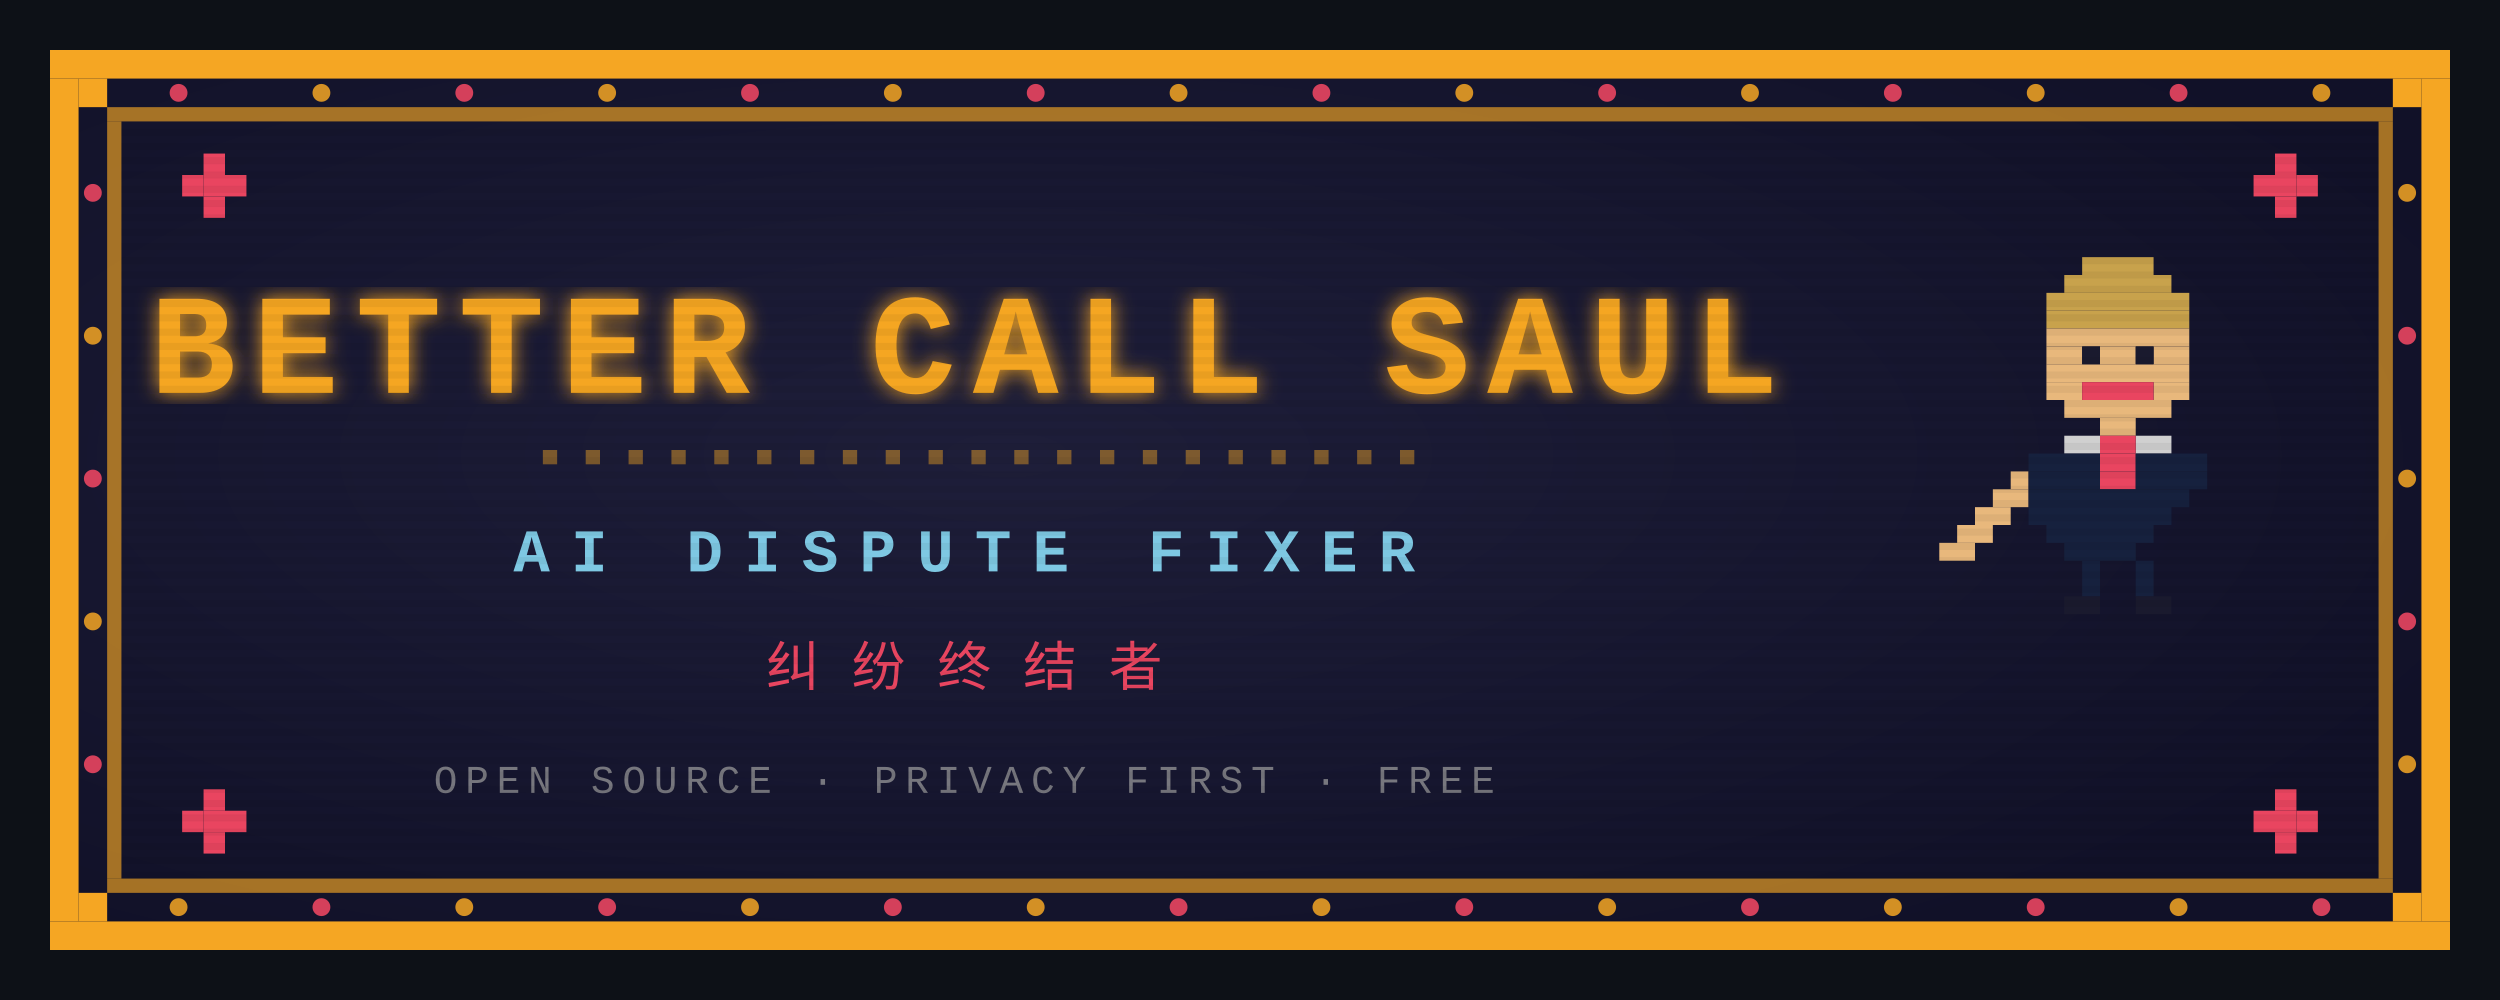
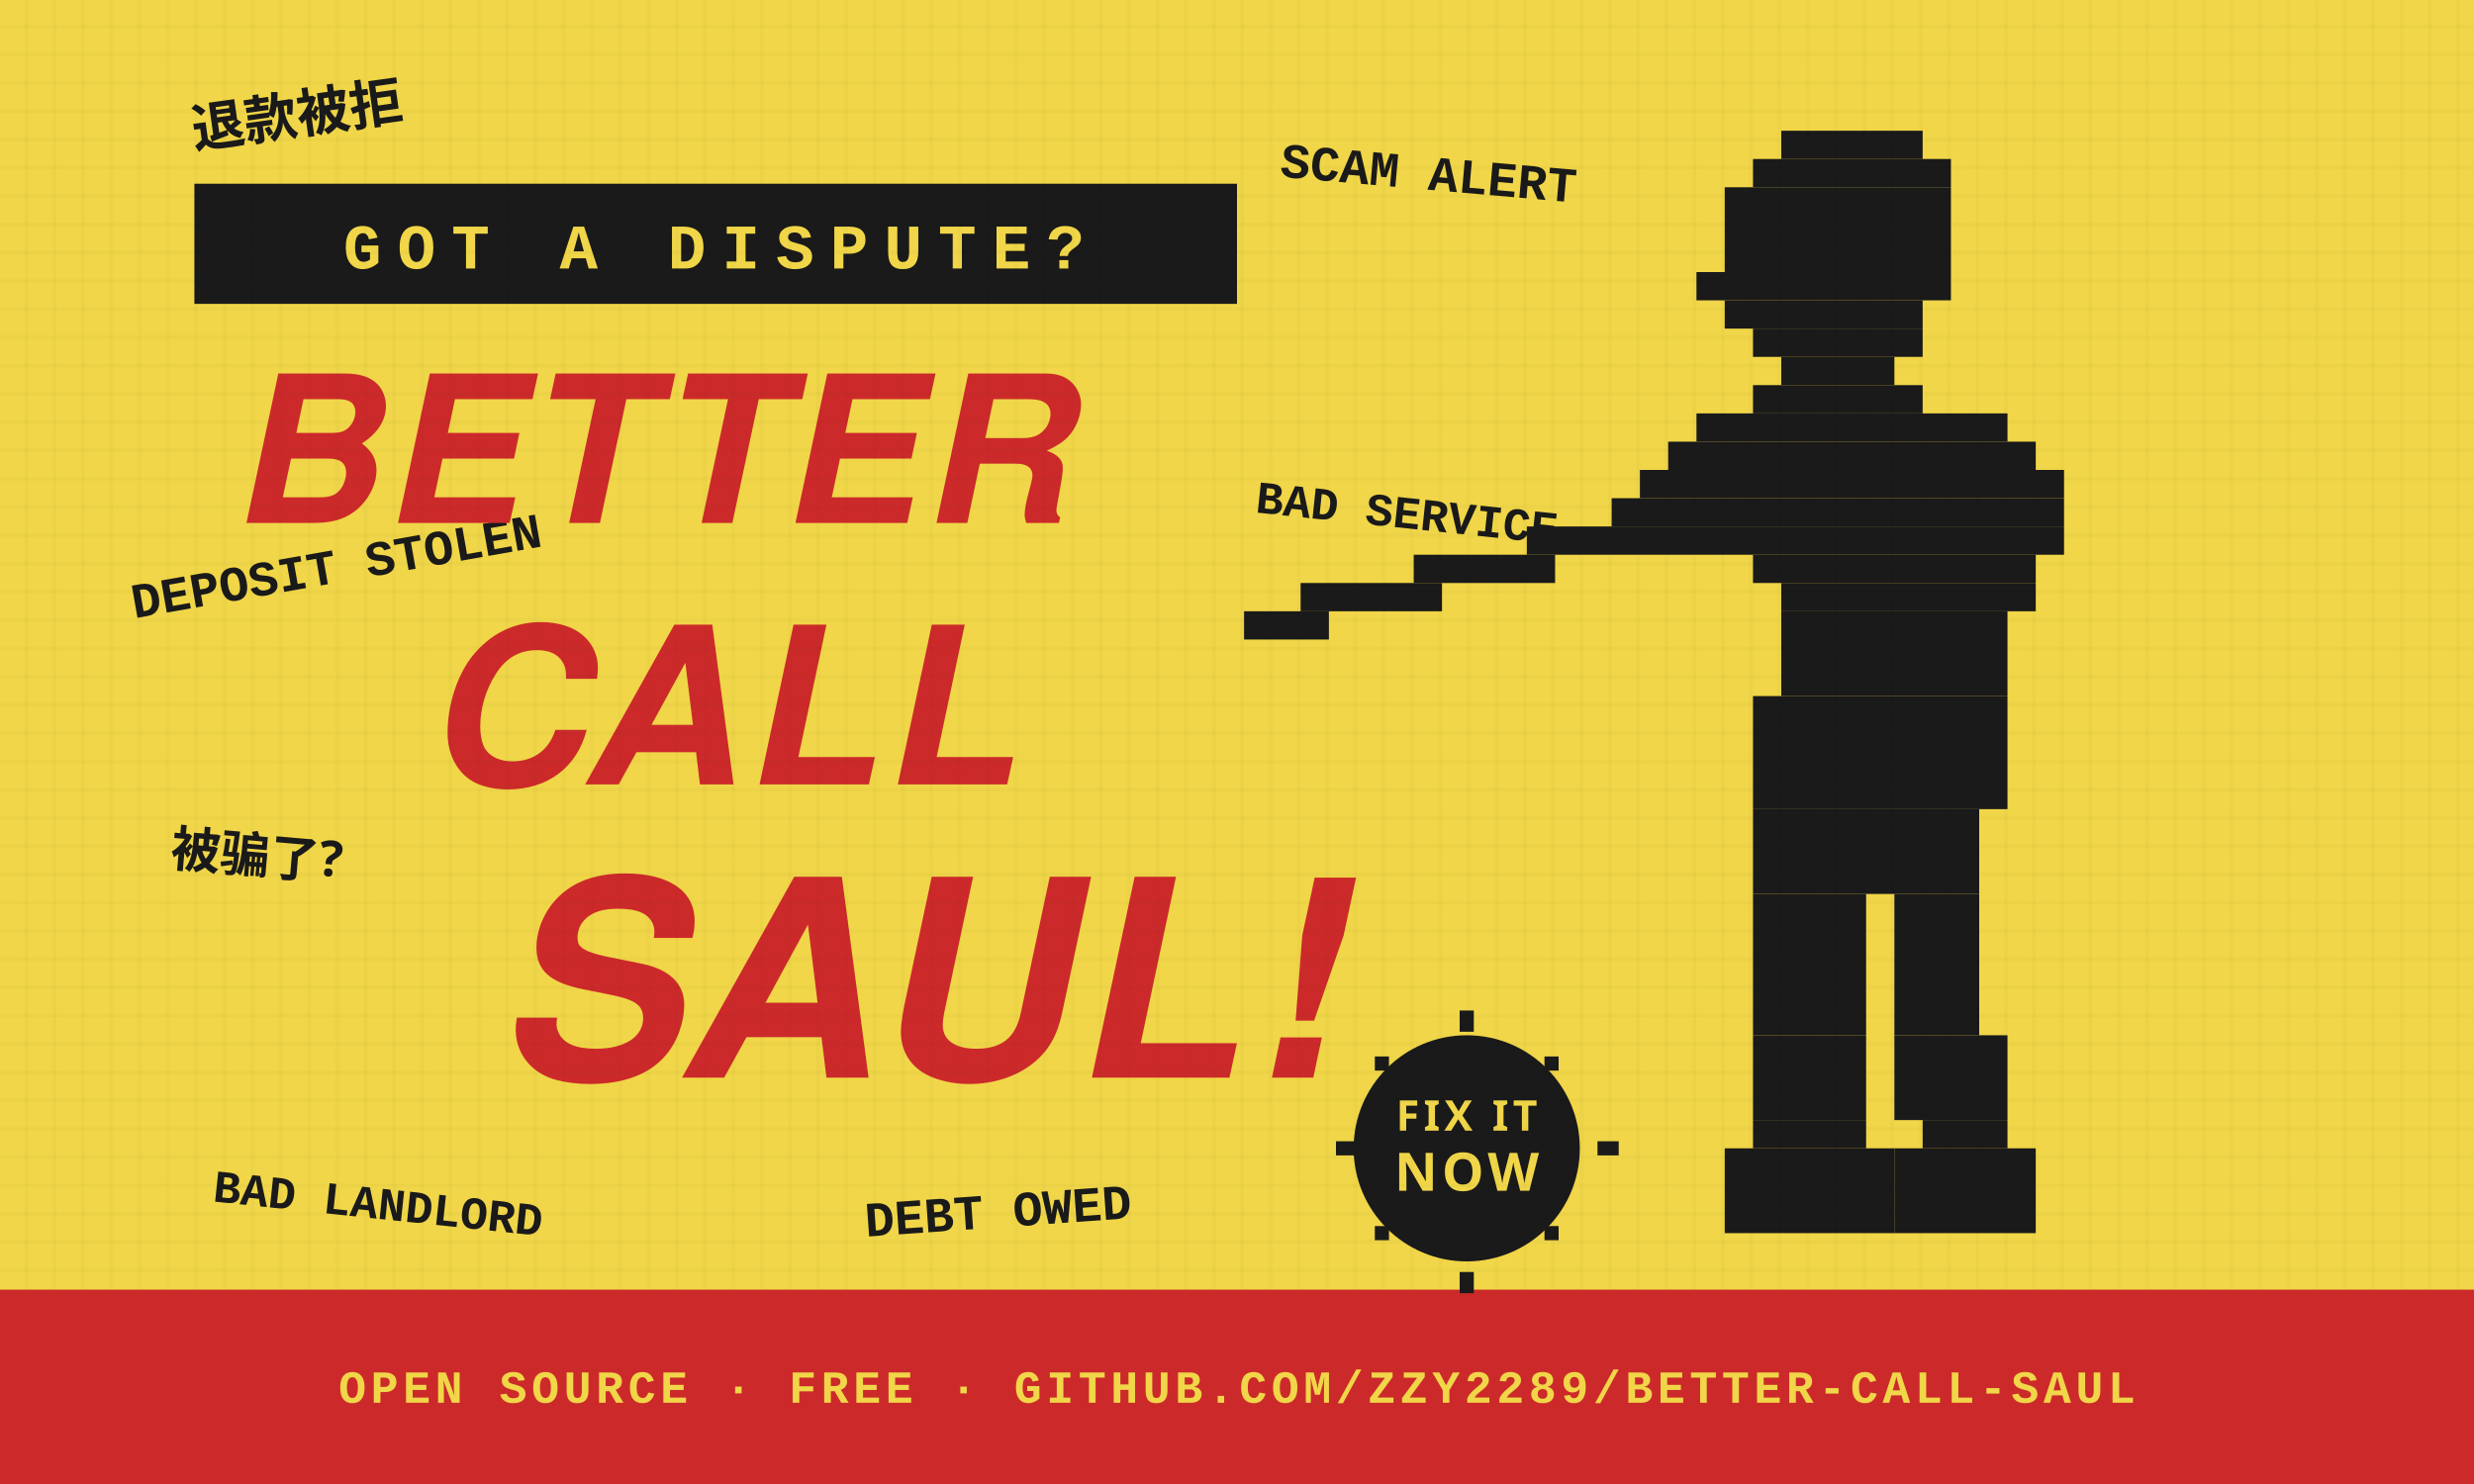
- <svg xmlns="http://www.w3.org/2000/svg" width="700" height="280" viewBox="0 0 700 280">
+ <svg xmlns="http://www.w3.org/2000/svg" width="700" height="420" viewBox="0 0 700 420">
  <defs>
-     <radialGradient id="bkgd" cx="40%" cy="45%" r="65%">
-       <stop offset="0%" stop-color="#1e1e3a" />
-       <stop offset="100%" stop-color="#111128" />
-     </radialGradient>
-     <filter id="glow">
-       <feGaussianBlur stdDeviation="3" result="b" />
-       <feMerge>
-         <feMergeNode in="b" />
-         <feMergeNode in="SourceGraphic" />
-       </feMerge>
-     </filter>
-     <pattern id="scan" width="700" height="4" patternUnits="userSpaceOnUse">
-       <rect width="700" height="2" fill="rgba(0,0,0,0.08)" />
+     <pattern id="px" width="8" height="8" patternUnits="userSpaceOnUse">
+       <rect width="8" height="1" y="7" fill="rgba(0,0,0,0.02)" />
+       <rect width="1" height="8" x="7" fill="rgba(0,0,0,0.02)" />
    </pattern>
  </defs>
-   <rect width="700" height="280" fill="#0d1117" />
-   <rect x="14" y="14" width="672" height="252" fill="url(#bkgd)" />
-   <rect x="14" y="14" width="672" height="8" fill="#f5a623" />
-   <rect x="14" y="258" width="672" height="8" fill="#f5a623" />
-   <rect x="14" y="22" width="8" height="236" fill="#f5a623" />
-   <rect x="678" y="22" width="8" height="236" fill="#f5a623" />
-   <rect x="30" y="30" width="640" height="4" fill="#f5a623" opacity="0.65" />
-   <rect x="30" y="246" width="640" height="4" fill="#f5a623" opacity="0.65" />
-   <rect x="30" y="34" width="4" height="212" fill="#f5a623" opacity="0.65" />
-   <rect x="666" y="34" width="4" height="212" fill="#f5a623" opacity="0.65" />
-   <rect x="22" y="22" width="8" height="8" fill="#f5a623" />
-   <rect x="670" y="22" width="8" height="8" fill="#f5a623" />
-   <rect x="22" y="250" width="8" height="8" fill="#f5a623" />
-   <rect x="670" y="250" width="8" height="8" fill="#f5a623" />
-   <circle cx="50" cy="26" r="2.5" fill="#e94560" opacity="0.9" />
-   <circle cx="90" cy="26" r="2.5" fill="#f5a623" opacity="0.85" />
-   <circle cx="130" cy="26" r="2.5" fill="#e94560" opacity="0.9" />
-   <circle cx="170" cy="26" r="2.5" fill="#f5a623" opacity="0.85" />
-   <circle cx="210" cy="26" r="2.5" fill="#e94560" opacity="0.9" />
-   <circle cx="250" cy="26" r="2.5" fill="#f5a623" opacity="0.85" />
-   <circle cx="290" cy="26" r="2.5" fill="#e94560" opacity="0.9" />
-   <circle cx="330" cy="26" r="2.5" fill="#f5a623" opacity="0.85" />
-   <circle cx="370" cy="26" r="2.5" fill="#e94560" opacity="0.9" />
-   <circle cx="410" cy="26" r="2.5" fill="#f5a623" opacity="0.85" />
-   <circle cx="450" cy="26" r="2.5" fill="#e94560" opacity="0.9" />
-   <circle cx="490" cy="26" r="2.5" fill="#f5a623" opacity="0.85" />
-   <circle cx="530" cy="26" r="2.5" fill="#e94560" opacity="0.9" />
-   <circle cx="570" cy="26" r="2.5" fill="#f5a623" opacity="0.85" />
-   <circle cx="610" cy="26" r="2.5" fill="#e94560" opacity="0.9" />
-   <circle cx="650" cy="26" r="2.5" fill="#f5a623" opacity="0.85" />
-   <circle cx="50" cy="254" r="2.5" fill="#f5a623" opacity="0.85" />
-   <circle cx="90" cy="254" r="2.5" fill="#e94560" opacity="0.9" />
-   <circle cx="130" cy="254" r="2.5" fill="#f5a623" opacity="0.85" />
-   <circle cx="170" cy="254" r="2.5" fill="#e94560" opacity="0.9" />
-   <circle cx="210" cy="254" r="2.5" fill="#f5a623" opacity="0.85" />
-   <circle cx="250" cy="254" r="2.5" fill="#e94560" opacity="0.9" />
-   <circle cx="290" cy="254" r="2.5" fill="#f5a623" opacity="0.85" />
-   <circle cx="330" cy="254" r="2.5" fill="#e94560" opacity="0.9" />
-   <circle cx="370" cy="254" r="2.5" fill="#f5a623" opacity="0.85" />
-   <circle cx="410" cy="254" r="2.5" fill="#e94560" opacity="0.9" />
-   <circle cx="450" cy="254" r="2.5" fill="#f5a623" opacity="0.85" />
-   <circle cx="490" cy="254" r="2.5" fill="#e94560" opacity="0.9" />
-   <circle cx="530" cy="254" r="2.5" fill="#f5a623" opacity="0.85" />
-   <circle cx="570" cy="254" r="2.5" fill="#e94560" opacity="0.9" />
-   <circle cx="610" cy="254" r="2.5" fill="#f5a623" opacity="0.85" />
-   <circle cx="650" cy="254" r="2.5" fill="#e94560" opacity="0.9" />
-   <circle cx="26" cy="54" r="2.5" fill="#e94560" opacity="0.9" />
-   <circle cx="26" cy="94" r="2.5" fill="#f5a623" opacity="0.85" />
-   <circle cx="26" cy="134" r="2.5" fill="#e94560" opacity="0.9" />
-   <circle cx="26" cy="174" r="2.5" fill="#f5a623" opacity="0.85" />
-   <circle cx="26" cy="214" r="2.5" fill="#e94560" opacity="0.9" />
-   <circle cx="674" cy="54" r="2.5" fill="#f5a623" opacity="0.85" />
-   <circle cx="674" cy="94" r="2.5" fill="#e94560" opacity="0.9" />
-   <circle cx="674" cy="134" r="2.5" fill="#f5a623" opacity="0.85" />
-   <circle cx="674" cy="174" r="2.5" fill="#e94560" opacity="0.9" />
-   <circle cx="674" cy="214" r="2.5" fill="#f5a623" opacity="0.85" />
-   <g fill="#e94560">
-     <rect x="57" y="43" width="6" height="6" />
-     <rect x="51" y="49" width="6" height="6" />
-     <rect x="57" y="49" width="6" height="6" />
-     <rect x="63" y="49" width="6" height="6" />
-     <rect x="57" y="55" width="6" height="6" />
+   <rect width="700" height="420" fill="#f0d648" />
+   <rect y="365" width="700" height="55" fill="#cc2a2a" />
+   <text x="350" y="397" text-anchor="middle" font-family="'Courier New',Consolas,monospace" font-weight="700" font-size="13" letter-spacing="0.1em" fill="#f0d648">OPEN SOURCE · FREE · GITHUB.COM/ZZY2289/BETTER-CALL-SAUL</text>
+   <rect x="55" y="52" width="295" height="34" fill="#1a1a1a" />
+   <text x="202" y="76" text-anchor="middle" font-family="'Courier New',Consolas,monospace" font-weight="700" font-size="18" letter-spacing="0.25em" fill="#f0d648">GOT A DISPUTE?</text>
+   <text x="55" y="42" font-family="'PingFang SC','Microsoft YaHei','Noto Sans SC',sans-serif" font-weight="900" font-size="15" fill="#1a1a1a" transform="rotate(-8,55,42)">退款被拒</text>
+   <text x="362" y="50" font-family="'Courier New',monospace" font-weight="900" font-size="14" fill="#1a1a1a" transform="rotate(5,362,50)">SCAM ALERT</text>
+   <text x="38" y="175" font-family="'Courier New',monospace" font-weight="900" font-size="14" fill="#1a1a1a" transform="rotate(-10,38,175)">DEPOSIT STOLEN</text>
+   <text x="355" y="145" font-family="'Courier New',monospace" font-weight="900" font-size="13" fill="#1a1a1a" transform="rotate(6,355,145)">BAD SERVICE</text>
+   <text x="48" y="245" font-family="'PingFang SC','Microsoft YaHei','Noto Sans SC',sans-serif" font-weight="900" font-size="14" fill="#1a1a1a" transform="rotate(5,48,245)">被骗了?</text>
+   <text x="60" y="340" font-family="'Courier New',monospace" font-weight="900" font-size="13" fill="#1a1a1a" transform="rotate(6,60,340)">BAD LANDLORD</text>
+   <text x="245" y="350" font-family="'Courier New',monospace" font-weight="900" font-size="14" fill="#1a1a1a" transform="rotate(-4,245,350)">DEBT OWED</text>
+   <text x="65" y="148" font-family="Impact,'Arial Black',Helvetica,Arial,sans-serif" font-weight="900" font-size="58" fill="#cc2a2a" font-style="italic" letter-spacing="0.02em">BETTER</text>
+   <text x="120" y="222" font-family="Impact,'Arial Black',Helvetica,Arial,sans-serif" font-weight="900" font-size="62" fill="#cc2a2a" font-style="italic" letter-spacing="0.02em">CALL</text>
+   <text x="140" y="305" font-family="Impact,'Arial Black',Helvetica,Arial,sans-serif" font-weight="900" font-size="78" fill="#cc2a2a" font-style="italic" letter-spacing="0.01em">SAUL!</text>
+   <circle cx="415" cy="325" r="32" fill="#1a1a1a" />
+   <text x="415" y="320" text-anchor="middle" font-family="Impact,'Arial Black',sans-serif" font-weight="900" font-size="12" fill="#f0d648" letter-spacing="0.1em">FIX IT</text>
+   <text x="415" y="337" text-anchor="middle" font-family="Impact,'Arial Black',sans-serif" font-weight="900" font-size="15" fill="#f0d648" letter-spacing="0.08em">NOW</text>
+   <g fill="#1a1a1a">
+     <rect x="413" y="286" width="4" height="6" />
+     <rect x="389" y="299" width="4" height="4" />
+     <rect x="437" y="299" width="4" height="4" />
+     <rect x="378" y="323" width="6" height="4" />
+     <rect x="452" y="323" width="6" height="4" />
+     <rect x="389" y="347" width="4" height="4" />
+     <rect x="437" y="347" width="4" height="4" />
+     <rect x="413" y="360" width="4" height="6" />
  </g>
-   <g fill="#e94560">
-     <rect x="637" y="43" width="6" height="6" />
-     <rect x="631" y="49" width="6" height="6" />
-     <rect x="637" y="49" width="6" height="6" />
-     <rect x="643" y="49" width="6" height="6" />
-     <rect x="637" y="55" width="6" height="6" />
+   <g fill="#1a1a1a">
+     <rect x="504" y="37" width="40" height="8" />
+     <rect x="496" y="45" width="56" height="8" />
+     <rect x="488" y="53" width="64" height="24" />
+     <rect x="480" y="77" width="72" height="8" />
+     <rect x="488" y="85" width="56" height="8" />
+     <rect x="496" y="93" width="48" height="8" />
+     <rect x="504" y="101" width="32" height="8" />
+     <rect x="496" y="109" width="48" height="8" />
+     <rect x="480" y="117" width="88" height="8" />
+     <rect x="472" y="125" width="104" height="8" />
+     <rect x="464" y="133" width="120" height="8" />
+     <rect x="456" y="141" width="128" height="8" />
+     <rect x="432" y="149" width="152" height="8" />
+     <rect x="400" y="157" width="40" height="8" />
+     <rect x="496" y="157" width="80" height="8" />
+     <rect x="368" y="165" width="40" height="8" />
+     <rect x="504" y="165" width="72" height="8" />
+     <rect x="352" y="173" width="24" height="8" />
+     <rect x="504" y="173" width="64" height="24" />
+     <rect x="496" y="197" width="72" height="32" />
+     <rect x="496" y="229" width="64" height="24" />
+     <rect x="496" y="253" width="32" height="40" />
+     <rect x="536" y="253" width="24" height="40" />
+     <rect x="496" y="293" width="32" height="24" />
+     <rect x="536" y="293" width="32" height="24" />
+     <rect x="496" y="317" width="32" height="8" />
+     <rect x="544" y="317" width="24" height="8" />
+     <rect x="488" y="325" width="48" height="24" />
+     <rect x="536" y="325" width="40" height="24" />
  </g>
-   <g fill="#e94560">
-     <rect x="57" y="221" width="6" height="6" />
-     <rect x="51" y="227" width="6" height="6" />
-     <rect x="57" y="227" width="6" height="6" />
-     <rect x="63" y="227" width="6" height="6" />
-     <rect x="57" y="233" width="6" height="6" />
-   </g>
-   <g fill="#e94560">
-     <rect x="637" y="221" width="6" height="6" />
-     <rect x="631" y="227" width="6" height="6" />
-     <rect x="637" y="227" width="6" height="6" />
-     <rect x="643" y="227" width="6" height="6" />
-     <rect x="637" y="233" width="6" height="6" />
-   </g>
-   <g fill="#c8a24c">
-     <rect x="583" y="72" width="20" height="5" />
-     <rect x="578" y="77" width="30" height="5" />
-     <rect x="573" y="82" width="40" height="5" />
-     <rect x="573" y="87" width="40" height="5" />
-   </g>
-   <g fill="#e8b87c">
-     <rect x="573" y="92" width="40" height="5" />
-     <rect x="573" y="97" width="10" height="5" />
-     <rect x="588" y="97" width="10" height="5" />
-     <rect x="603" y="97" width="10" height="5" />
-     <rect x="573" y="102" width="40" height="5" />
-     <rect x="573" y="107" width="10" height="5" />
-     <rect x="603" y="107" width="10" height="5" />
-     <rect x="578" y="112" width="30" height="5" />
-     <rect x="588" y="117" width="10" height="5" />
-     <rect x="563" y="132" width="5" height="5" />
-     <rect x="558" y="137" width="10" height="5" />
-     <rect x="553" y="142" width="10" height="5" />
-     <rect x="548" y="147" width="10" height="5" />
-     <rect x="543" y="152" width="10" height="5" />
-   </g>
-   <g fill="#1a1a2e">
-     <rect x="583" y="97" width="5" height="5" />
-     <rect x="598" y="97" width="5" height="5" />
-   </g>
-   <rect x="583" y="107" width="20" height="5" fill="#e94560" />
-   <g fill="#d0d0d0">
-     <rect x="578" y="122" width="10" height="5" />
-     <rect x="598" y="122" width="10" height="5" />
-   </g>
-   <g fill="#e94560">
-     <rect x="588" y="122" width="10" height="5" />
-     <rect x="588" y="127" width="10" height="5" />
-     <rect x="588" y="132" width="10" height="5" />
-   </g>
-   <g fill="#16213e">
-     <rect x="568" y="127" width="20" height="5" />
-     <rect x="598" y="127" width="20" height="5" />
-     <rect x="568" y="132" width="20" height="5" />
-     <rect x="598" y="132" width="20" height="5" />
-     <rect x="568" y="137" width="45" height="5" />
-     <rect x="568" y="142" width="40" height="5" />
-     <rect x="573" y="147" width="30" height="5" />
-     <rect x="578" y="152" width="20" height="5" />
-     <rect x="583" y="157" width="5" height="10" />
-     <rect x="598" y="157" width="5" height="10" />
-   </g>
-   <g fill="#1a1a2e">
-     <rect x="578" y="167" width="10" height="5" />
-     <rect x="598" y="167" width="10" height="5" />
-   </g>
-   <text x="270" y="110" text-anchor="middle" font-family="'Courier New','Consolas','Liberation Mono',monospace" font-weight="900" font-size="40" letter-spacing="0.12em" fill="#f5a623" filter="url(#glow)">BETTER CALL SAUL</text>
-   <g fill="#f5a623" opacity="0.45">
-     <rect x="152" y="126" width="4" height="4" />
-     <rect x="164" y="126" width="4" height="4" />
-     <rect x="176" y="126" width="4" height="4" />
-     <rect x="188" y="126" width="4" height="4" />
-     <rect x="200" y="126" width="4" height="4" />
-     <rect x="212" y="126" width="4" height="4" />
-     <rect x="224" y="126" width="4" height="4" />
-     <rect x="236" y="126" width="4" height="4" />
-     <rect x="248" y="126" width="4" height="4" />
-     <rect x="260" y="126" width="4" height="4" />
-     <rect x="272" y="126" width="4" height="4" />
-     <rect x="284" y="126" width="4" height="4" />
-     <rect x="296" y="126" width="4" height="4" />
-     <rect x="308" y="126" width="4" height="4" />
-     <rect x="320" y="126" width="4" height="4" />
-     <rect x="332" y="126" width="4" height="4" />
-     <rect x="344" y="126" width="4" height="4" />
-     <rect x="356" y="126" width="4" height="4" />
-     <rect x="368" y="126" width="4" height="4" />
-     <rect x="380" y="126" width="4" height="4" />
-     <rect x="392" y="126" width="4" height="4" />
-   </g>
-   <text x="270" y="160" text-anchor="middle" font-family="'Courier New','Consolas','Liberation Mono',monospace" font-weight="700" font-size="17" letter-spacing="0.35em" fill="#7ec8e3">AI DISPUTE FIXER</text>
-   <text x="270" y="192" text-anchor="middle" font-family="'PingFang SC','Microsoft YaHei','Noto Sans SC',sans-serif" font-size="15" letter-spacing="0.6em" fill="#e94560">纠纷终结者</text>
-   <text x="270" y="222" text-anchor="middle" font-family="'Courier New','Consolas','Liberation Mono',monospace" font-size="11" letter-spacing="0.2em" fill="#a0a0a0" opacity="0.7">OPEN SOURCE · PRIVACY FIRST · FREE</text>
-   <rect x="34" y="34" width="632" height="212" fill="url(#scan)" opacity="0.6" />
+   <rect width="700" height="365" fill="url(#px)" />
</svg>
